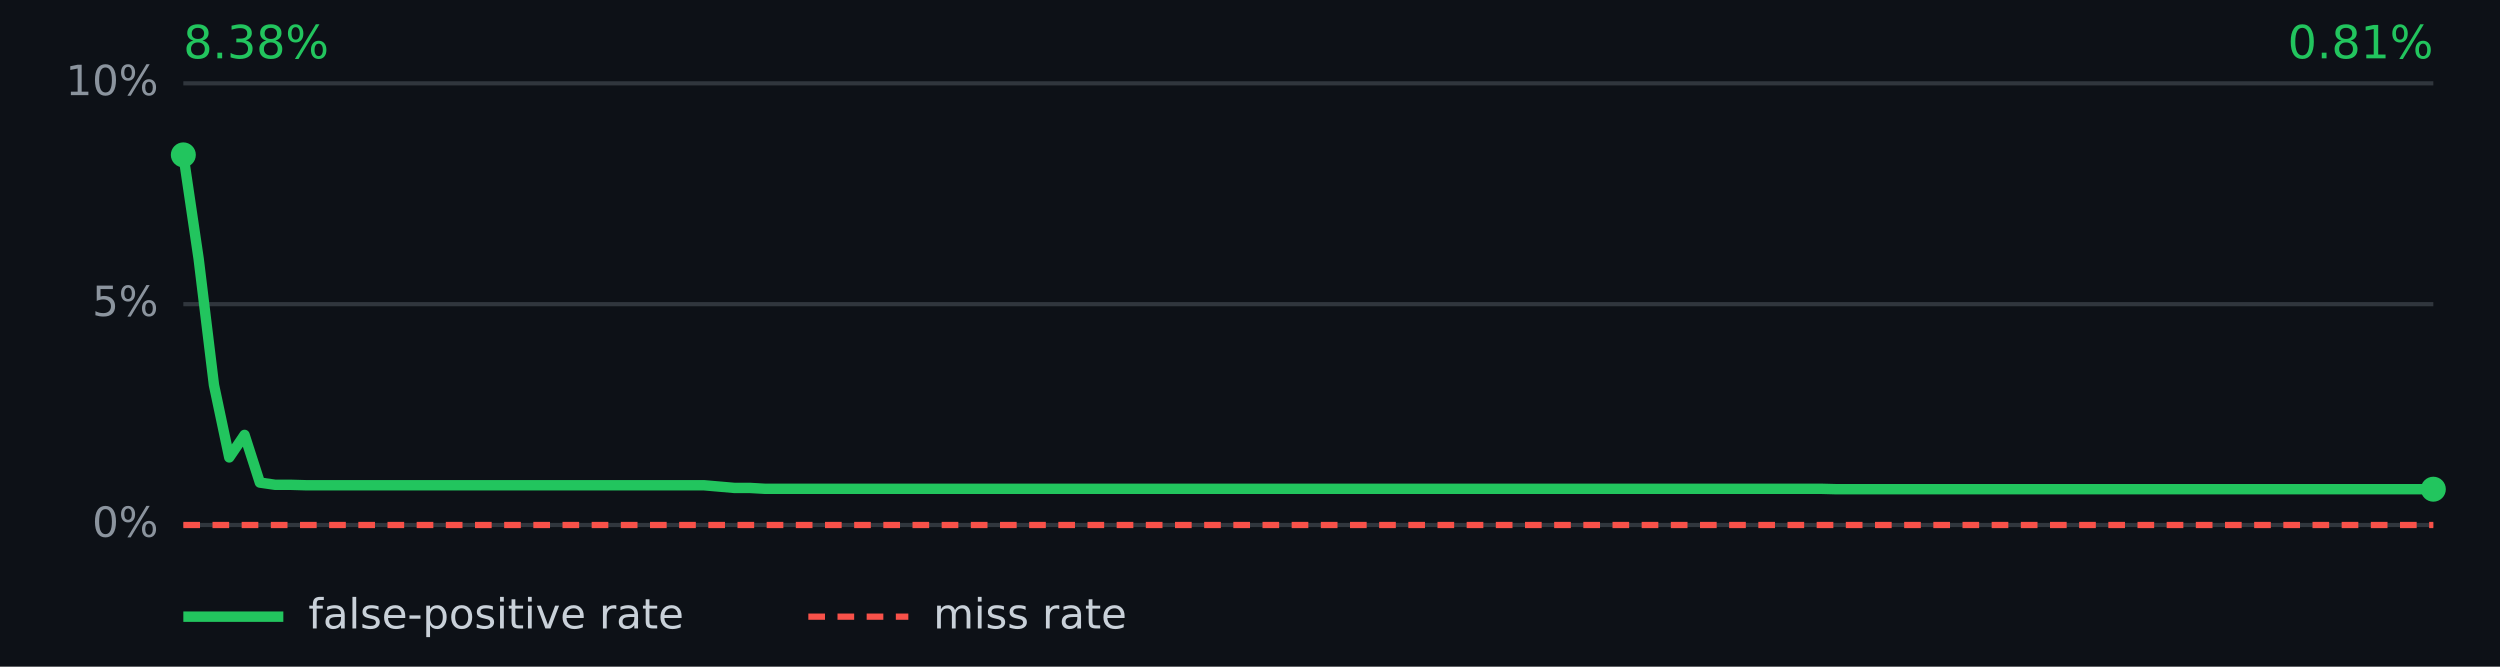
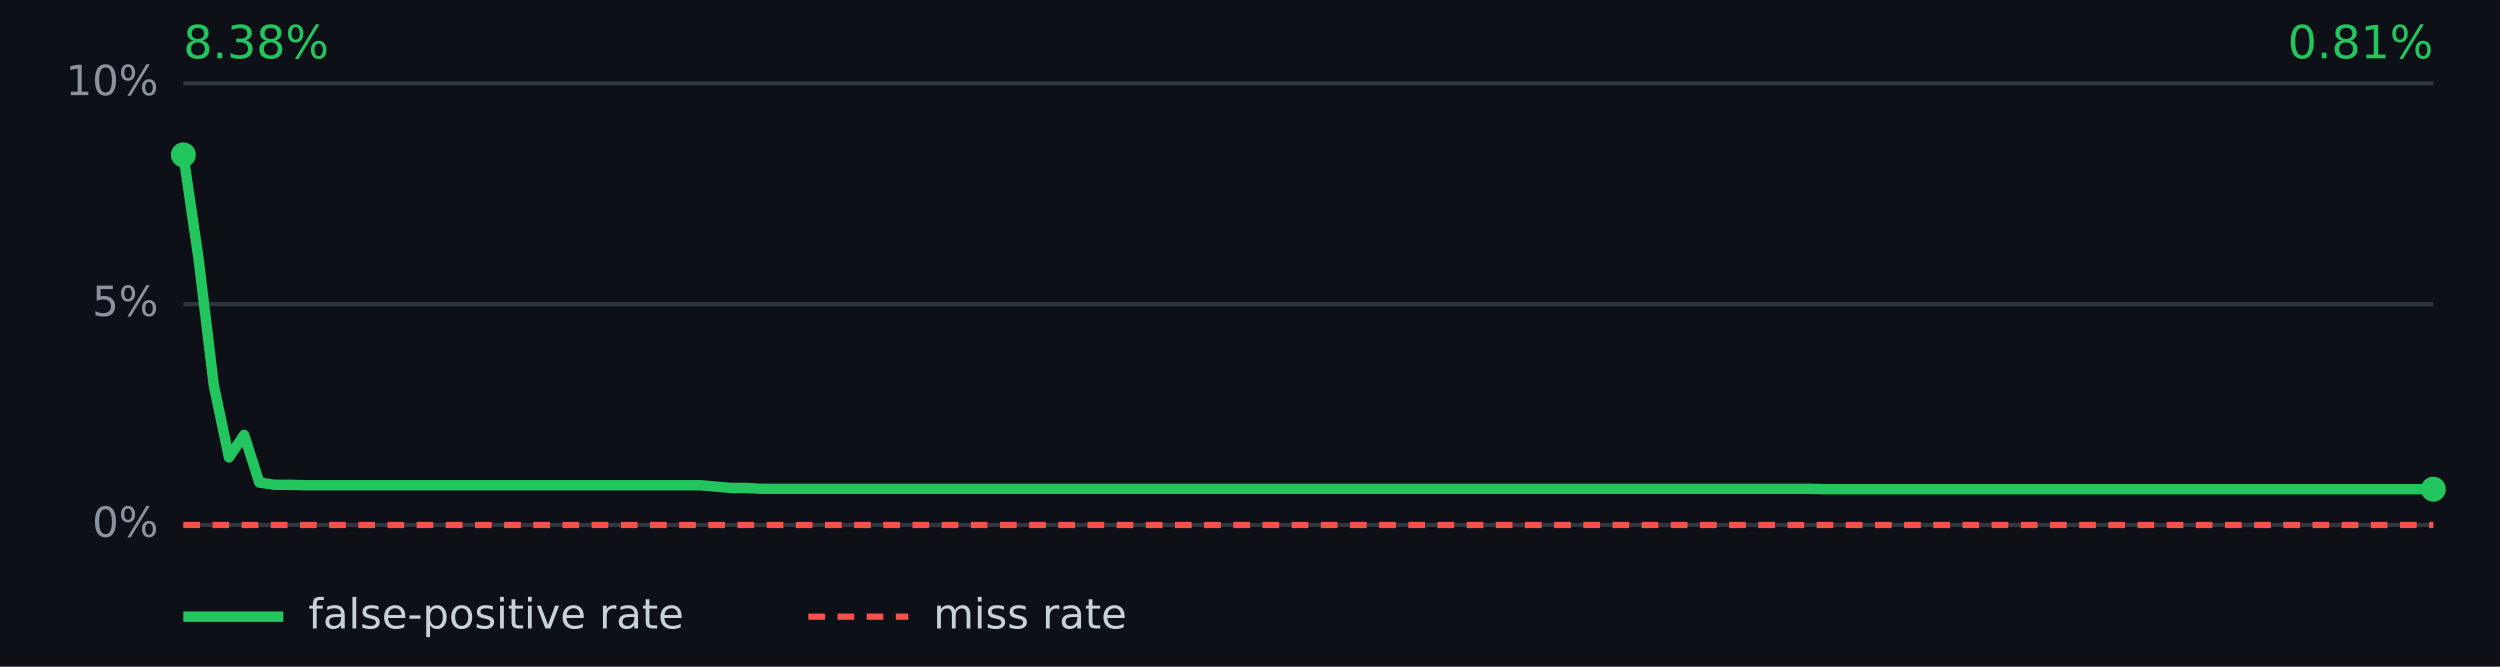
<svg xmlns="http://www.w3.org/2000/svg" width="600" height="160" role="img" aria-label="false-positive rate trend: 8.38% to 0.81%">
  <rect width="100%" height="160" fill="#0d1117" />
  <line x1="44" y1="20.00" x2="584" y2="20.00" stroke="#30363d" stroke-width="1" />
  <text x="38" y="20.00" font-family="Verdana,Geneva,DejaVu Sans,sans-serif" font-size="10" fill="#8b949e" text-anchor="end" dominant-baseline="middle">10%</text>
  <line x1="44" y1="73.00" x2="584" y2="73.00" stroke="#30363d" stroke-width="1" />
  <text x="38" y="73.00" font-family="Verdana,Geneva,DejaVu Sans,sans-serif" font-size="10" fill="#8b949e" text-anchor="end" dominant-baseline="middle">5%</text>
  <line x1="44" y1="126.00" x2="584" y2="126.00" stroke="#30363d" stroke-width="1" />
  <text x="38" y="126.00" font-family="Verdana,Geneva,DejaVu Sans,sans-serif" font-size="10" fill="#8b949e" text-anchor="end" dominant-baseline="middle">0%</text>
-   <polyline points="44.00,126.00 47.88,126.00 51.77,126.00 55.65,126.00 59.54,126.00 63.42,126.00 67.31,126.00 71.19,126.00 75.08,126.00 78.96,126.00 82.85,126.00 86.73,126.00 90.62,126.00 94.50,126.00 98.39,126.00 102.27,126.00 106.16,126.00 110.04,126.00 113.93,126.00 117.81,126.00 121.70,126.00 125.58,126.00 129.47,126.00 133.35,126.00 137.24,126.00 141.12,126.00 145.01,126.00 148.89,126.00 152.78,126.00 156.66,126.00 160.55,126.00 164.43,126.00 168.32,126.00 172.20,126.00 176.09,126.00 179.97,126.00 183.86,126.00 187.74,126.00 191.63,126.00 195.51,126.00 199.40,126.00 203.28,126.00 207.17,126.00 211.05,126.00 214.94,126.00 218.82,126.00 222.71,126.00 226.59,126.00 230.47,126.00 234.36,126.00 238.24,126.00 242.13,126.00 246.01,126.00 249.90,126.00 253.78,126.00 257.67,126.00 261.55,126.00 265.44,126.00 269.32,126.00 273.21,126.00 277.09,126.00 280.98,126.00 284.86,126.00 288.75,126.00 292.63,126.00 296.52,126.00 300.40,126.00 304.29,126.00 308.17,126.00 312.06,126.00 315.94,126.00 319.83,126.00 323.71,126.00 327.60,126.00 331.48,126.00 335.37,126.00 339.25,126.00 343.14,126.00 347.02,126.00 350.91,126.00 354.79,126.00 358.68,126.00 362.56,126.00 366.45,126.00 370.33,126.00 374.22,126.00 378.10,126.00 381.99,126.00 385.87,126.00 389.76,126.00 393.64,126.00 397.53,126.00 401.41,126.00 405.29,126.00 409.18,126.00 413.06,126.00 416.95,126.00 420.83,126.00 424.72,126.00 428.60,126.00 432.49,126.00 436.37,126.00 440.26,126.00 444.14,126.00 448.03,126.00 451.91,126.00 455.80,126.00 459.68,126.00 463.57,126.00 467.45,126.00 471.34,126.00 475.22,126.00 479.11,126.00 482.99,126.00 486.88,126.00 490.76,126.00 494.65,126.00 498.53,126.00 502.42,126.00 506.30,126.00 510.19,126.00 514.07,126.00 517.96,126.00 521.84,126.00 525.73,126.00 529.61,126.00 533.50,126.00 537.38,126.00 541.27,126.00 545.15,126.00 549.04,126.00 552.92,126.00 556.81,126.00 560.69,126.00 564.58,126.00 568.46,126.00 572.35,126.00 576.23,126.00 580.12,126.00 584.00,126.00" fill="none" stroke="#f85149" stroke-width="1.5" stroke-dasharray="4,3" />
-   <polyline points="44.00,37.17 47.67,62.08 51.35,92.40 55.02,109.78 58.69,104.38 62.37,115.82 66.04,116.35 69.71,116.35 73.39,116.46 77.06,116.46 80.73,116.46 84.41,116.46 88.08,116.46 91.76,116.46 95.43,116.46 99.10,116.46 102.78,116.46 106.45,116.46 110.12,116.46 113.80,116.46 117.47,116.46 121.14,116.46 124.82,116.46 128.49,116.46 132.16,116.46 135.84,116.46 139.51,116.46 143.18,116.46 146.86,116.46 150.53,116.46 154.20,116.46 157.88,116.46 161.55,116.46 165.22,116.46 168.90,116.46 172.57,116.78 176.24,117.10 179.92,117.10 183.59,117.31 187.27,117.31 190.94,117.31 194.61,117.31 198.29,117.31 201.96,117.31 205.63,117.31 209.31,117.31 212.98,117.31 216.65,117.31 220.33,117.31 224.00,117.31 227.67,117.31 231.35,117.31 235.02,117.31 238.69,117.31 242.37,117.31 246.04,117.31 249.71,117.31 253.39,117.31 257.06,117.31 260.73,117.31 264.41,117.31 268.08,117.31 271.76,117.31 275.43,117.31 279.10,117.31 282.78,117.31 286.45,117.31 290.12,117.31 293.80,117.31 297.47,117.31 301.14,117.31 304.82,117.31 308.49,117.31 312.16,117.31 315.84,117.31 319.51,117.31 323.18,117.31 326.86,117.31 330.53,117.31 334.20,117.31 337.88,117.31 341.55,117.31 345.22,117.31 348.90,117.31 352.57,117.31 356.24,117.31 359.92,117.31 363.59,117.31 367.27,117.31 370.94,117.31 374.61,117.31 378.29,117.31 381.96,117.31 385.63,117.31 389.31,117.31 392.98,117.31 396.65,117.31 400.33,117.31 404.00,117.31 407.67,117.31 411.35,117.31 415.02,117.31 418.69,117.31 422.37,117.31 426.04,117.31 429.71,117.31 433.39,117.31 437.06,117.31 440.73,117.41 444.41,117.41 448.08,117.41 451.76,117.41 455.43,117.41 459.10,117.41 462.78,117.41 466.45,117.41 470.12,117.41 473.80,117.41 477.47,117.41 481.14,117.41 484.82,117.41 488.49,117.41 492.16,117.41 495.84,117.41 499.51,117.41 503.18,117.41 506.86,117.41 510.53,117.41 514.20,117.41 517.88,117.41 521.55,117.41 525.22,117.41 528.90,117.41 532.57,117.41 536.24,117.41 539.92,117.41 543.59,117.41 547.27,117.41 550.94,117.41 554.61,117.41 558.29,117.41 561.96,117.41 565.63,117.41 569.31,117.41 572.98,117.41 576.65,117.41 580.33,117.41 584.00,117.41" fill="none" stroke="#22c55e" stroke-width="2.5" stroke-linejoin="round" />
+   <polyline points="44.00,126.00 47.86,126.00 51.71,126.00 55.57,126.00 59.43,126.00 63.29,126.00 67.14,126.00 71.00,126.00 74.86,126.00 78.71,126.00 82.57,126.00 86.43,126.00 90.29,126.00 94.14,126.00 98.00,126.00 101.86,126.00 105.71,126.00 109.57,126.00 113.43,126.00 117.29,126.00 121.14,126.00 125.00,126.00 128.86,126.00 132.71,126.00 136.57,126.00 140.43,126.00 144.29,126.00 148.14,126.00 152.00,126.00 155.86,126.00 159.71,126.00 163.57,126.00 167.43,126.00 171.29,126.00 175.14,126.00 179.00,126.00 182.86,126.00 186.71,126.00 190.57,126.00 194.43,126.00 198.29,126.00 202.14,126.00 206.00,126.00 209.86,126.00 213.71,126.00 217.57,126.00 221.43,126.00 225.29,126.00 229.14,126.00 233.00,126.00 236.86,126.00 240.71,126.00 244.57,126.00 248.43,126.00 252.29,126.00 256.14,126.00 260.00,126.00 263.86,126.00 267.71,126.00 271.57,126.00 275.43,126.00 279.29,126.00 283.14,126.00 287.00,126.00 290.86,126.00 294.71,126.00 298.57,126.00 302.43,126.00 306.29,126.00 310.14,126.00 314.00,126.00 317.86,126.00 321.71,126.00 325.57,126.00 329.43,126.00 333.29,126.00 337.14,126.00 341.00,126.00 344.86,126.00 348.71,126.00 352.57,126.00 356.43,126.00 360.29,126.00 364.14,126.00 368.00,126.00 371.86,126.00 375.71,126.00 379.57,126.00 383.43,126.00 387.29,126.00 391.14,126.00 395.00,126.00 398.86,126.00 402.71,126.00 406.57,126.00 410.43,126.00 414.29,126.00 418.14,126.00 422.00,126.00 425.86,126.00 429.71,126.00 433.57,126.00 437.43,126.00 441.29,126.00 445.14,126.00 449.00,126.00 452.86,126.00 456.71,126.00 460.57,126.00 464.43,126.00 468.29,126.00 472.14,126.00 476.00,126.00 479.86,126.00 483.71,126.00 487.57,126.00 491.43,126.00 495.29,126.00 499.14,126.00 503.00,126.00 506.86,126.00 510.71,126.00 514.57,126.00 518.43,126.00 522.29,126.00 526.14,126.00 530.00,126.00 533.86,126.00 537.71,126.00 541.57,126.00 545.43,126.00 549.29,126.00 553.14,126.00 557.00,126.00 560.86,126.00 564.71,126.00 568.57,126.00 572.43,126.00 576.29,126.00 580.14,126.00 584.00,126.00" fill="none" stroke="#f85149" stroke-width="1.5" stroke-dasharray="4,3" />
+   <polyline points="44.00,37.17 47.65,62.08 51.30,92.40 54.95,109.78 58.59,104.38 62.24,115.82 65.89,116.35 69.54,116.35 73.19,116.46 76.84,116.46 80.49,116.46 84.14,116.46 87.78,116.46 91.43,116.46 95.08,116.46 98.73,116.46 102.38,116.46 106.03,116.46 109.68,116.46 113.32,116.46 116.97,116.46 120.62,116.46 124.27,116.46 127.92,116.46 131.57,116.46 135.22,116.46 138.86,116.46 142.51,116.46 146.16,116.46 149.81,116.46 153.46,116.46 157.11,116.46 160.76,116.46 164.41,116.46 168.05,116.46 171.70,116.78 175.35,117.10 179.00,117.10 182.65,117.31 186.30,117.31 189.95,117.31 193.59,117.31 197.24,117.31 200.89,117.31 204.54,117.31 208.19,117.31 211.84,117.31 215.49,117.31 219.14,117.31 222.78,117.31 226.43,117.31 230.08,117.31 233.73,117.31 237.38,117.31 241.03,117.31 244.68,117.31 248.32,117.31 251.97,117.31 255.62,117.31 259.27,117.31 262.92,117.31 266.57,117.31 270.22,117.31 273.86,117.31 277.51,117.31 281.16,117.31 284.81,117.31 288.46,117.31 292.11,117.31 295.76,117.31 299.41,117.31 303.05,117.31 306.70,117.31 310.35,117.31 314.00,117.31 317.65,117.31 321.30,117.31 324.95,117.31 328.59,117.31 332.24,117.31 335.89,117.31 339.54,117.31 343.19,117.31 346.84,117.31 350.49,117.31 354.14,117.31 357.78,117.31 361.43,117.31 365.08,117.31 368.73,117.31 372.38,117.31 376.03,117.31 379.68,117.31 383.32,117.31 386.97,117.31 390.62,117.31 394.27,117.31 397.92,117.31 401.57,117.31 405.22,117.31 408.86,117.31 412.51,117.31 416.16,117.31 419.81,117.31 423.46,117.31 427.11,117.31 430.76,117.31 434.41,117.31 438.05,117.41 441.70,117.41 445.35,117.41 449.00,117.41 452.65,117.41 456.30,117.41 459.95,117.41 463.59,117.41 467.24,117.41 470.89,117.41 474.54,117.41 478.19,117.41 481.84,117.41 485.49,117.41 489.14,117.41 492.78,117.41 496.43,117.41 500.08,117.41 503.73,117.41 507.38,117.41 511.03,117.41 514.68,117.41 518.32,117.41 521.97,117.41 525.62,117.41 529.27,117.41 532.92,117.41 536.57,117.41 540.22,117.41 543.86,117.41 547.51,117.41 551.16,117.41 554.81,117.41 558.46,117.41 562.11,117.41 565.76,117.41 569.41,117.41 573.05,117.41 576.70,117.41 580.35,117.41 584.00,117.41" fill="none" stroke="#22c55e" stroke-width="2.5" stroke-linejoin="round" />
  <circle cx="44.00" cy="37.17" r="3" fill="#22c55e" />
  <circle cx="584.00" cy="117.41" r="3" fill="#22c55e" />
  <text x="44.00" y="14" font-family="Verdana,Geneva,DejaVu Sans,sans-serif" font-size="11" fill="#22c55e" text-anchor="start">8.38%</text>
  <text x="584.00" y="14" font-family="Verdana,Geneva,DejaVu Sans,sans-serif" font-size="11" fill="#22c55e" text-anchor="end">0.81%</text>
  <line x1="44" y1="148" x2="68" y2="148" stroke="#22c55e" stroke-width="2.5" />
  <text x="74" y="148" font-family="Verdana,Geneva,DejaVu Sans,sans-serif" font-size="10" fill="#c9d1d9" dominant-baseline="middle">false-positive rate</text>
  <line x1="194" y1="148" x2="218" y2="148" stroke="#f85149" stroke-width="1.5" stroke-dasharray="4,3" />
  <text x="224" y="148" font-family="Verdana,Geneva,DejaVu Sans,sans-serif" font-size="10" fill="#c9d1d9" dominant-baseline="middle">miss rate</text>
</svg>
